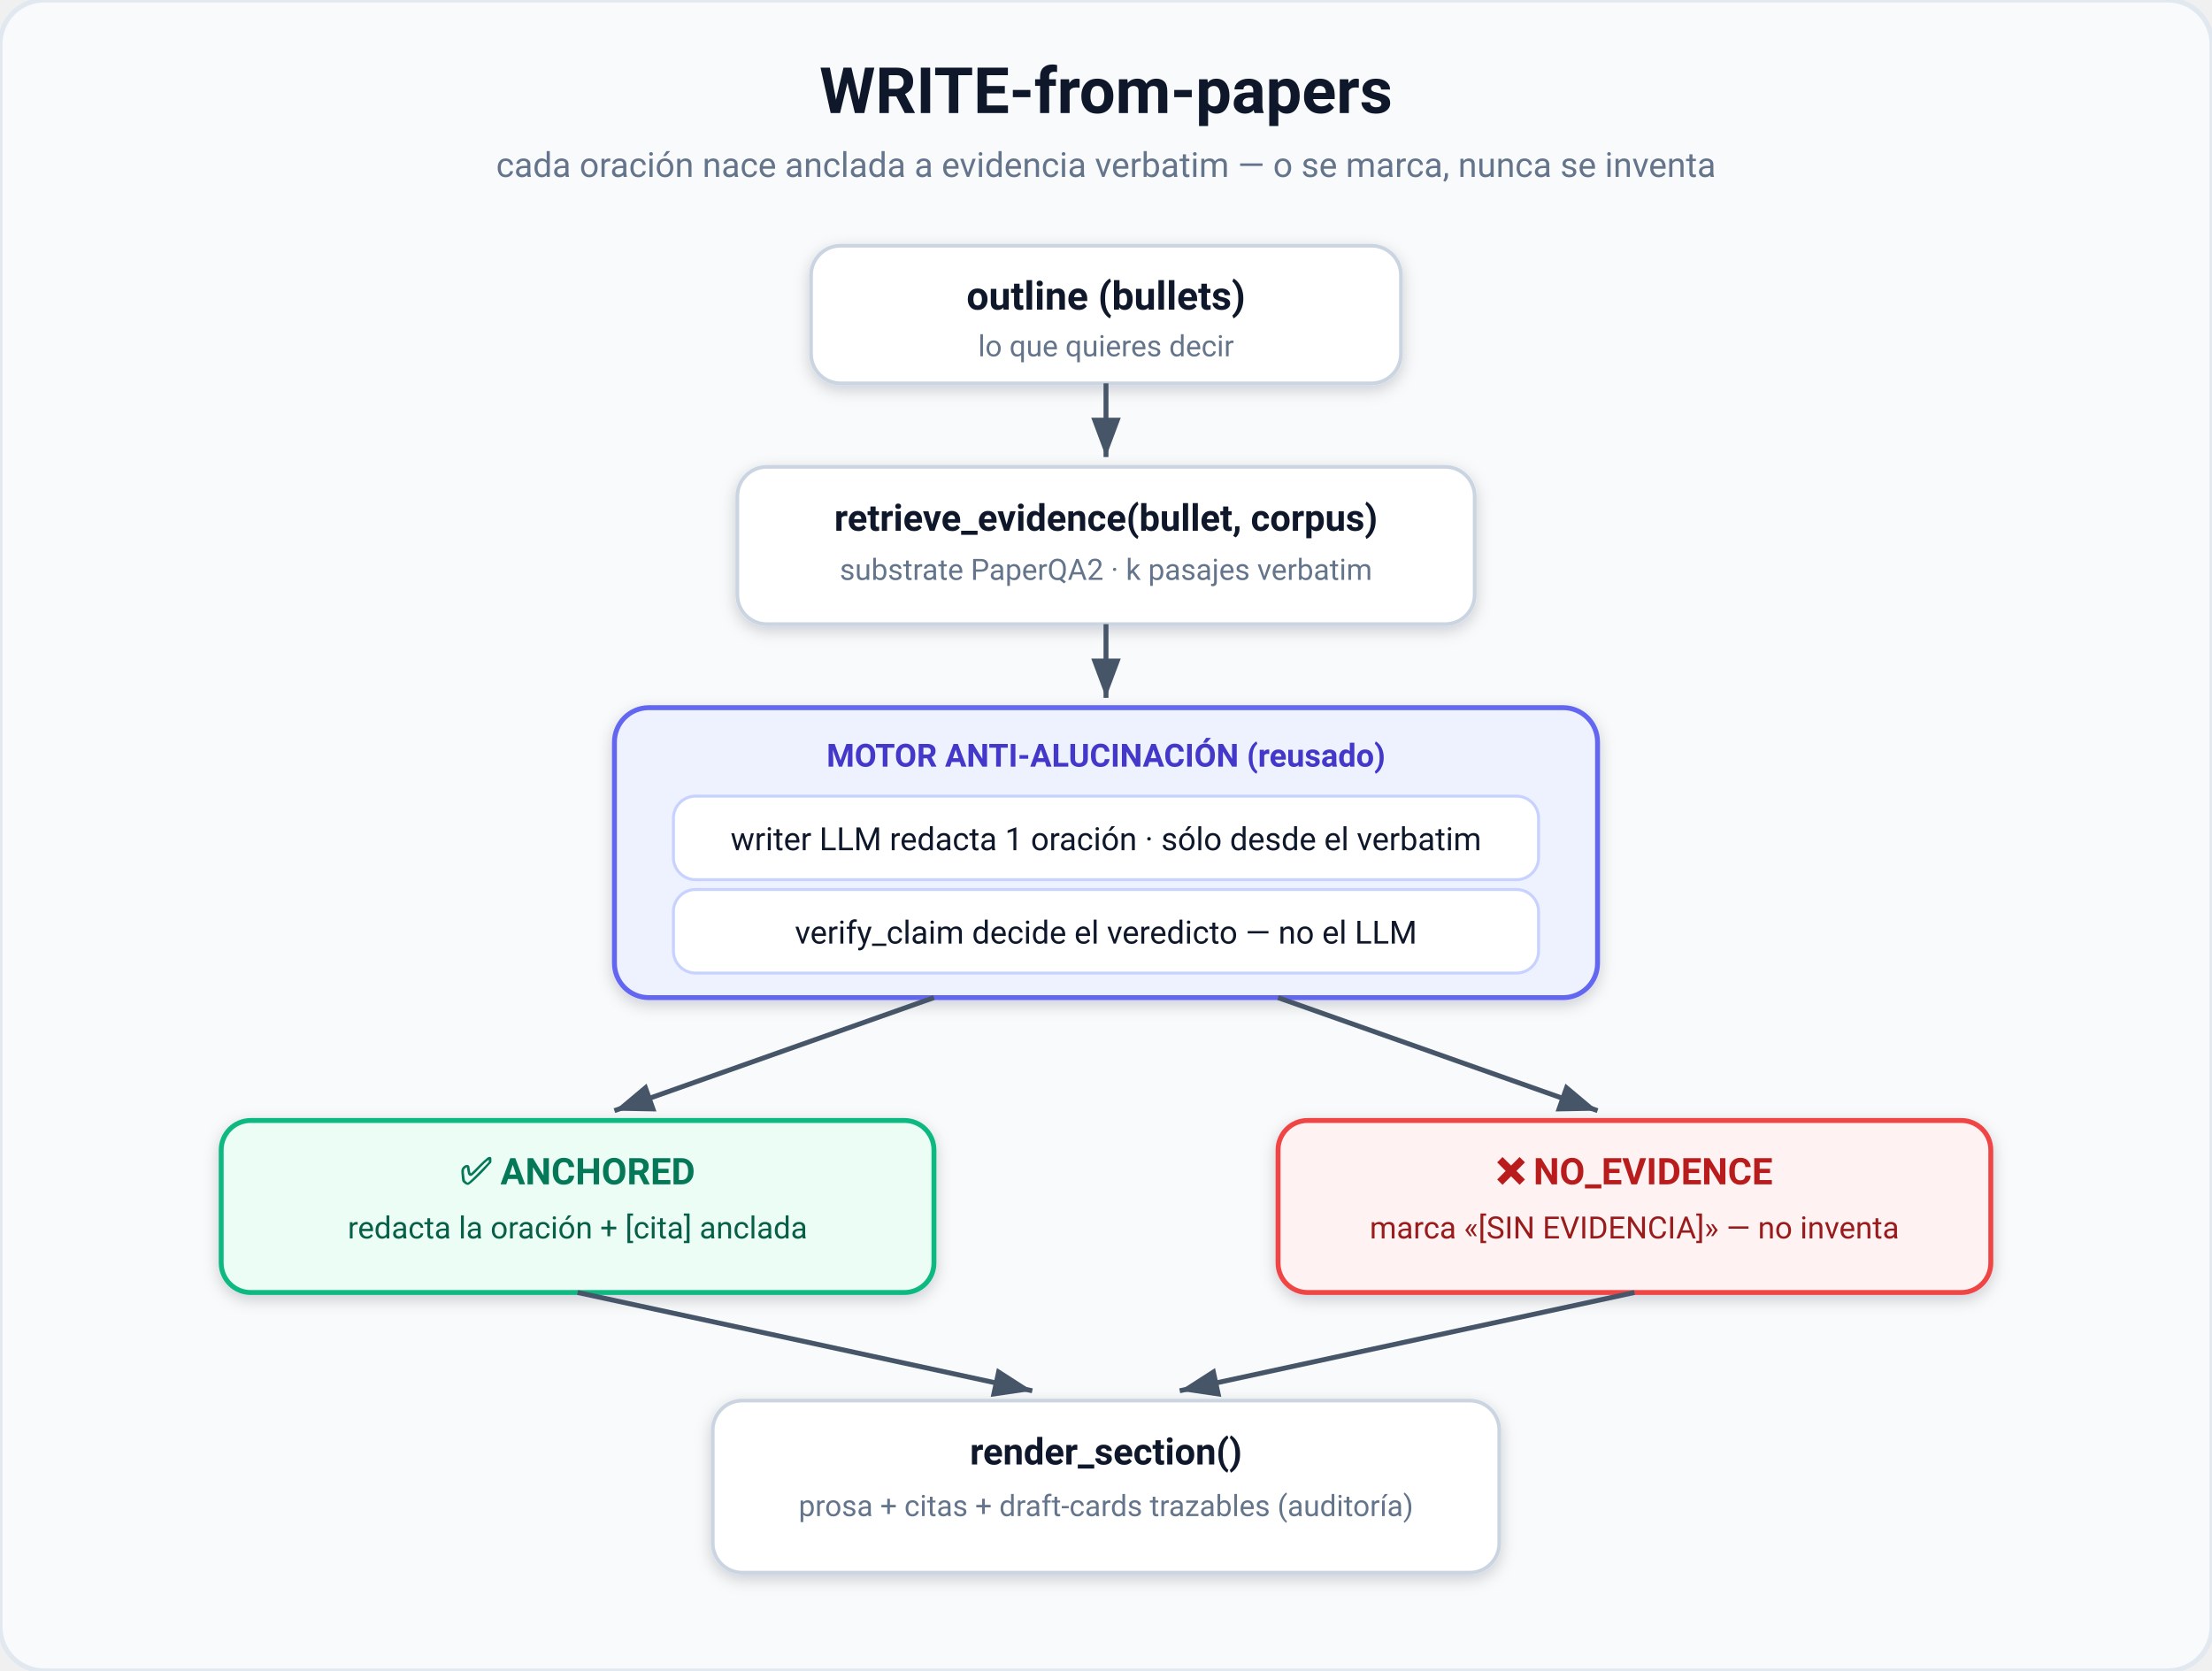
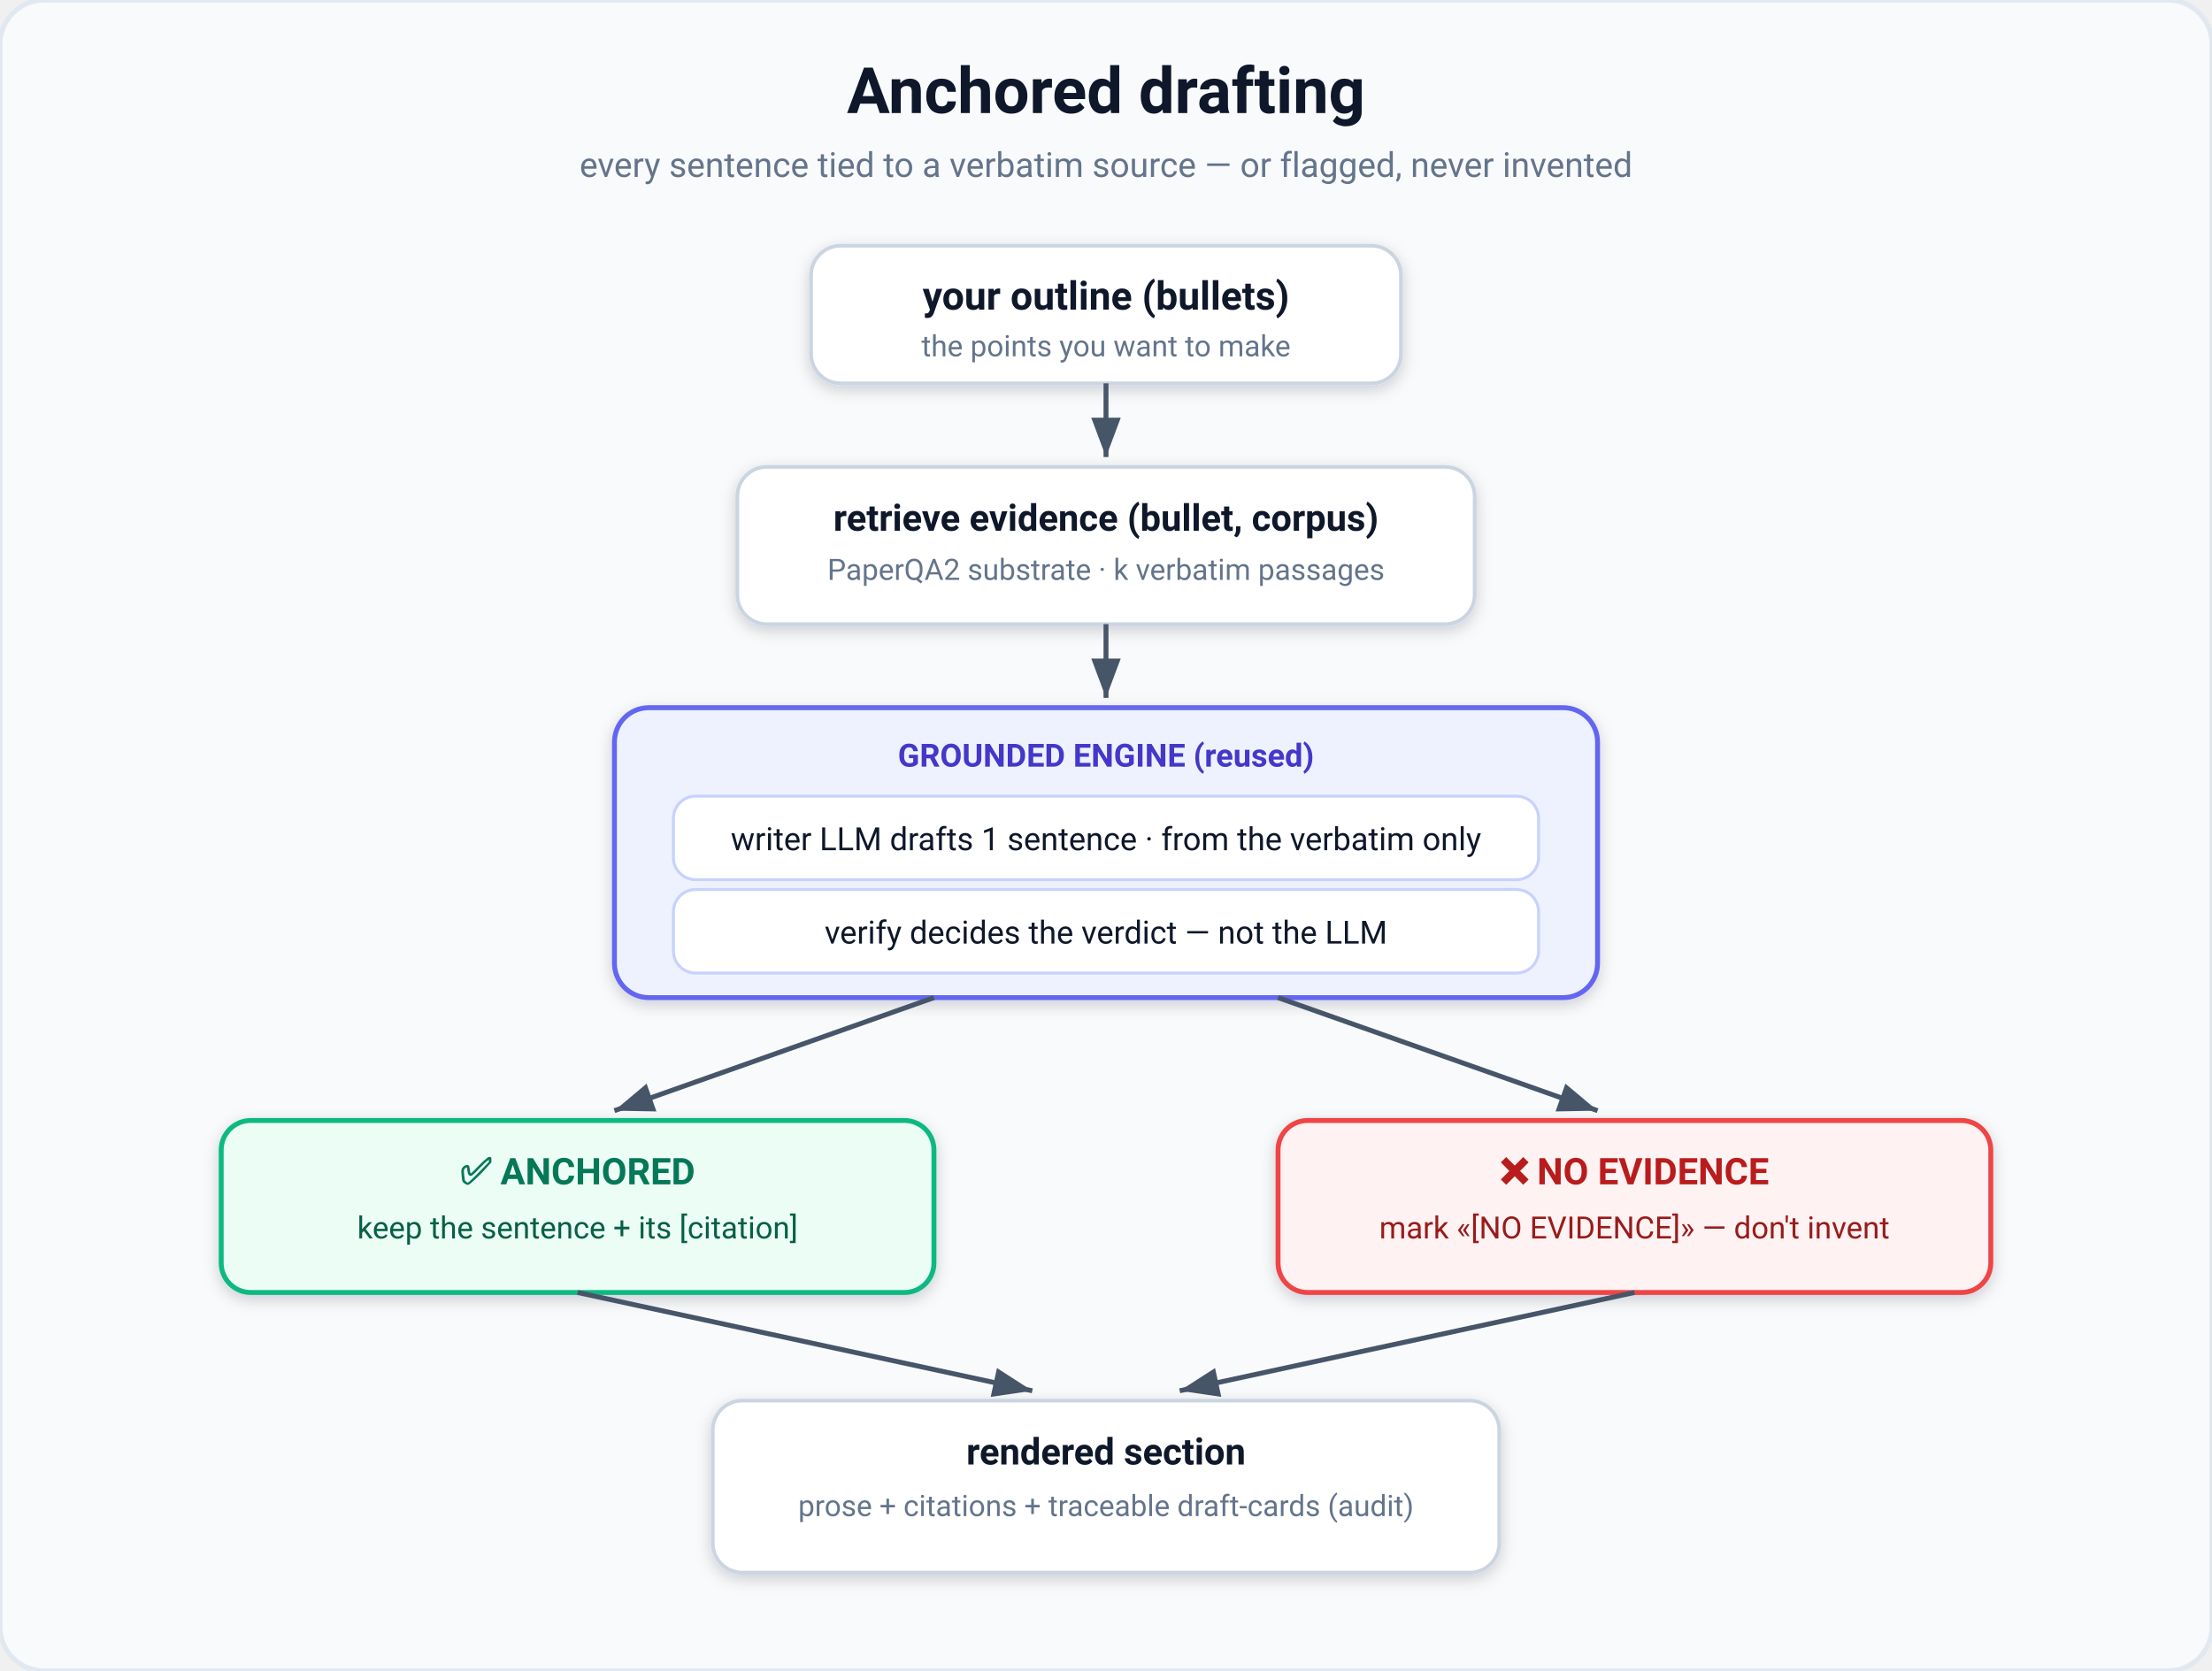
<svg xmlns="http://www.w3.org/2000/svg" width="900" height="680" viewBox="0 0 900 680" font-family="-apple-system, Segoe UI, Roboto, Helvetica, Arial, sans-serif">
  <defs>
    <marker id="arrow" markerWidth="10" markerHeight="10" refX="8" refY="3" orient="auto" markerUnits="strokeWidth">
      <path d="M0,0 L8,3 L0,6 Z" fill="#475569" />
    </marker>
    <filter id="shadow" x="-20%" y="-20%" width="140%" height="140%">
      <feDropShadow dx="0" dy="2" stdDeviation="3" flood-color="#0f172a" flood-opacity="0.18" />
    </filter>
  </defs>
  <rect x="0" y="0" width="900" height="680" rx="18" fill="#f8fafc" />
  <rect x="0" y="0" width="900" height="680" rx="18" fill="none" stroke="#e2e8f0" stroke-width="2" />
-   <text x="450" y="46" text-anchor="middle" font-size="26" font-weight="700" fill="#0f172a">WRITE-from-papers</text>
-   <text x="450" y="72" text-anchor="middle" font-size="14" fill="#64748b">cada oración nace anclada a evidencia verbatim — o se marca, nunca se inventa</text>
+   <text x="450" y="46" text-anchor="middle" font-size="26" font-weight="700" fill="#0f172a">Anchored drafting</text>
+   <text x="450" y="72" text-anchor="middle" font-size="14" fill="#64748b">every sentence tied to a verbatim source — or flagged, never invented</text>
  <rect x="330" y="100" width="240" height="56" rx="12" fill="#ffffff" stroke="#cbd5e1" stroke-width="1.5" filter="url(#shadow)" />
-   <text x="450" y="126" text-anchor="middle" font-size="16" font-weight="600" fill="#0f172a">outline (bullets)</text>
-   <text x="450" y="145" text-anchor="middle" font-size="12" fill="#64748b">lo que quieres decir</text>
+   <text x="450" y="126" text-anchor="middle" font-size="16" font-weight="600" fill="#0f172a">your outline (bullets)</text>
+   <text x="450" y="145" text-anchor="middle" font-size="12" fill="#64748b">the points you want to make</text>
  <line x1="450" y1="156" x2="450" y2="186" stroke="#475569" stroke-width="2" marker-end="url(#arrow)" />
  <rect x="300" y="190" width="300" height="64" rx="12" fill="#ffffff" stroke="#cbd5e1" stroke-width="1.5" filter="url(#shadow)" />
-   <text x="450" y="216" text-anchor="middle" font-size="15" font-weight="600" fill="#0f172a">retrieve_evidence(bullet, corpus)</text>
-   <text x="450" y="236" text-anchor="middle" font-size="12" fill="#64748b">substrate PaperQA2 · k pasajes verbatim</text>
+   <text x="450" y="216" text-anchor="middle" font-size="15" font-weight="600" fill="#0f172a">retrieve evidence (bullet, corpus)</text>
+   <text x="450" y="236" text-anchor="middle" font-size="12" fill="#64748b">PaperQA2 substrate · k verbatim passages</text>
  <line x1="450" y1="254" x2="450" y2="284" stroke="#475569" stroke-width="2" marker-end="url(#arrow)" />
  <rect x="250" y="288" width="400" height="118" rx="14" fill="#eef2ff" stroke="#6366f1" stroke-width="2" filter="url(#shadow)" />
-   <text x="450" y="312" text-anchor="middle" font-size="13" font-weight="700" fill="#4338ca">MOTOR ANTI-ALUCINACIÓN (reusado)</text>
+   <text x="450" y="312" text-anchor="middle" font-size="13" font-weight="700" fill="#4338ca">GROUNDED ENGINE (reused)</text>
  <rect x="274" y="324" width="352" height="34" rx="9" fill="#ffffff" stroke="#c7d2fe" stroke-width="1.2" />
-   <text x="450" y="346" text-anchor="middle" font-size="13" fill="#0f172a">writer LLM redacta 1 oración · sólo desde el verbatim</text>
+   <text x="450" y="346" text-anchor="middle" font-size="13" fill="#0f172a">writer LLM drafts 1 sentence · from the verbatim only</text>
  <rect x="274" y="362" width="352" height="34" rx="9" fill="#ffffff" stroke="#c7d2fe" stroke-width="1.2" />
-   <text x="450" y="384" text-anchor="middle" font-size="13" fill="#0f172a">verify_claim decide el veredicto — no el LLM</text>
+   <text x="450" y="384" text-anchor="middle" font-size="13" fill="#0f172a">verify decides the verdict — not the LLM</text>
  <line x1="380" y1="406" x2="250" y2="452" stroke="#475569" stroke-width="2" marker-end="url(#arrow)" />
  <line x1="520" y1="406" x2="650" y2="452" stroke="#475569" stroke-width="2" marker-end="url(#arrow)" />
  <rect x="90" y="456" width="290" height="70" rx="12" fill="#ecfdf5" stroke="#10b981" stroke-width="2" filter="url(#shadow)" />
  <text x="235" y="482" text-anchor="middle" font-size="15" font-weight="700" fill="#047857">✅ ANCHORED</text>
-   <text x="235" y="504" text-anchor="middle" font-size="12.5" fill="#065f46">redacta la oración + [cita] anclada</text>
+   <text x="235" y="504" text-anchor="middle" font-size="12.5" fill="#065f46">keep the sentence + its [citation]</text>
  <rect x="520" y="456" width="290" height="70" rx="12" fill="#fef2f2" stroke="#ef4444" stroke-width="2" filter="url(#shadow)" />
-   <text x="665" y="482" text-anchor="middle" font-size="15" font-weight="700" fill="#b91c1c">❌ NO_EVIDENCE</text>
-   <text x="665" y="504" text-anchor="middle" font-size="12.5" fill="#991b1b">marca «[SIN EVIDENCIA]» — no inventa</text>
+   <text x="665" y="482" text-anchor="middle" font-size="15" font-weight="700" fill="#b91c1c">❌ NO EVIDENCE</text>
+   <text x="665" y="504" text-anchor="middle" font-size="12.5" fill="#991b1b">mark «[NO EVIDENCE]» — don't invent</text>
  <line x1="235" y1="526" x2="420" y2="566" stroke="#475569" stroke-width="2" marker-end="url(#arrow)" />
  <line x1="665" y1="526" x2="480" y2="566" stroke="#475569" stroke-width="2" marker-end="url(#arrow)" />
  <rect x="290" y="570" width="320" height="70" rx="12" fill="#ffffff" stroke="#cbd5e1" stroke-width="1.5" filter="url(#shadow)" />
-   <text x="450" y="596" text-anchor="middle" font-size="15" font-weight="600" fill="#0f172a">render_section()</text>
-   <text x="450" y="617" text-anchor="middle" font-size="12" fill="#64748b">prosa + citas + draft-cards trazables (auditoría)</text>
+   <text x="450" y="596" text-anchor="middle" font-size="15" font-weight="600" fill="#0f172a">rendered section</text>
+   <text x="450" y="617" text-anchor="middle" font-size="12" fill="#64748b">prose + citations + traceable draft-cards (audit)</text>
</svg>
